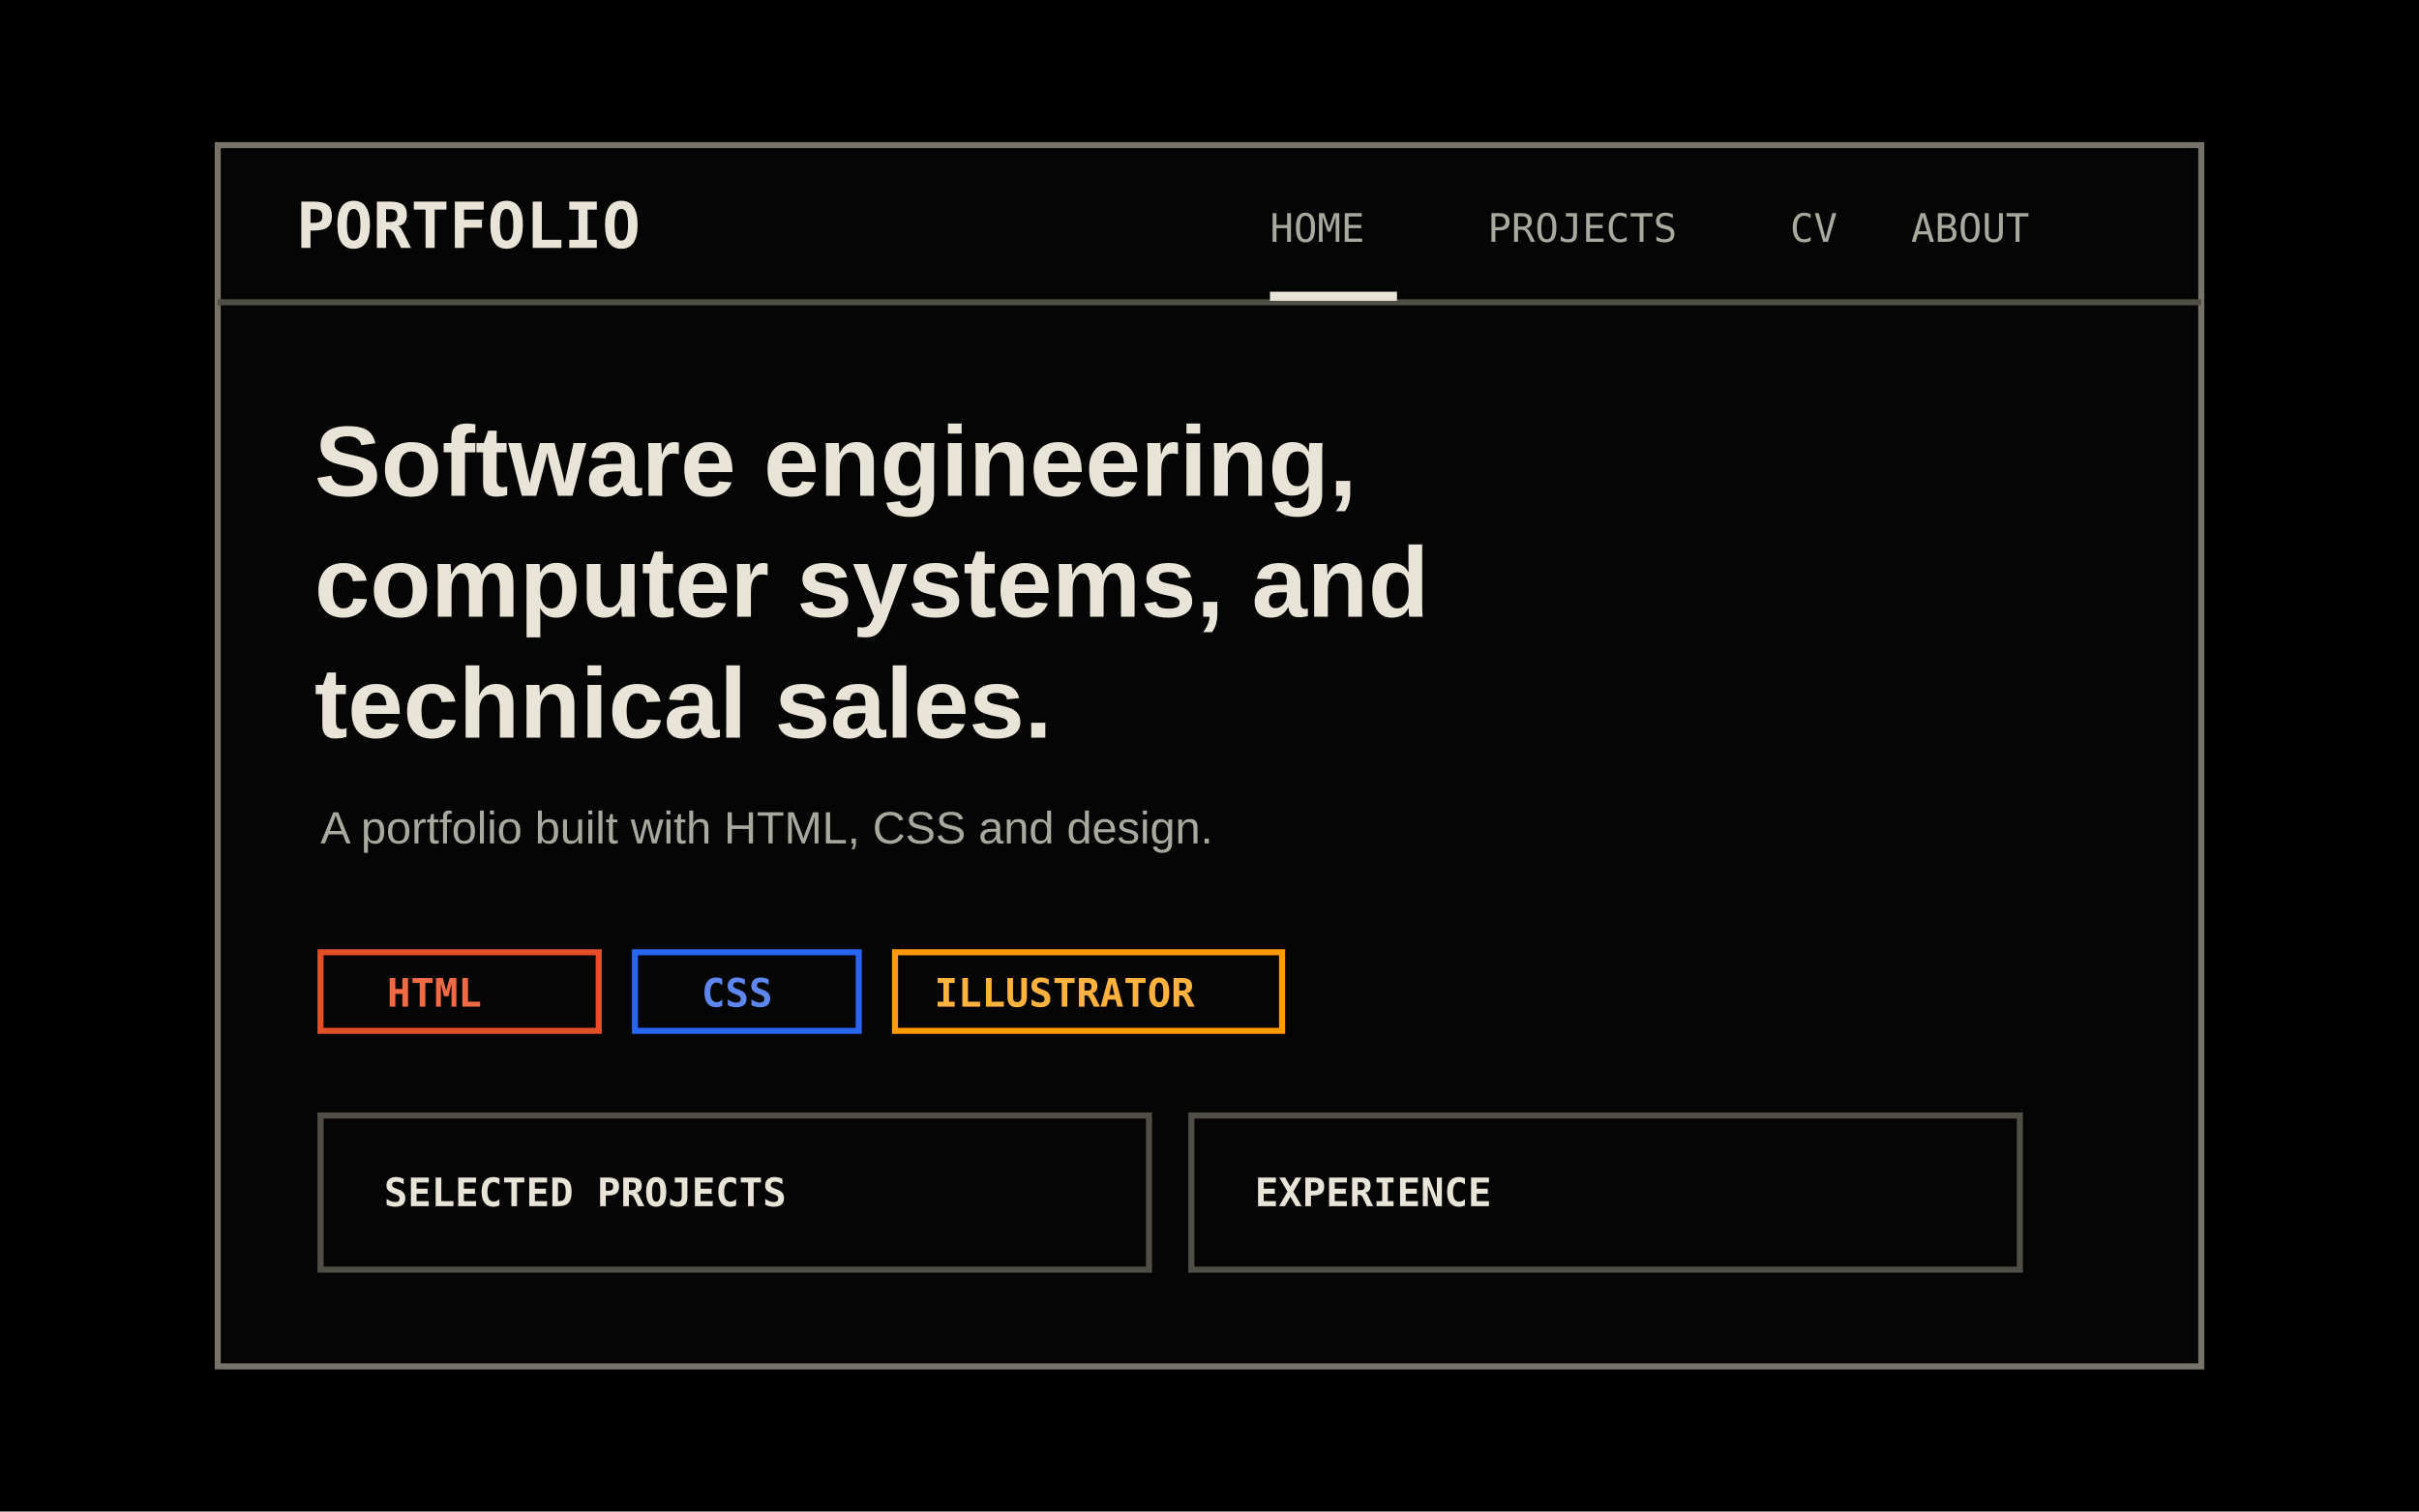
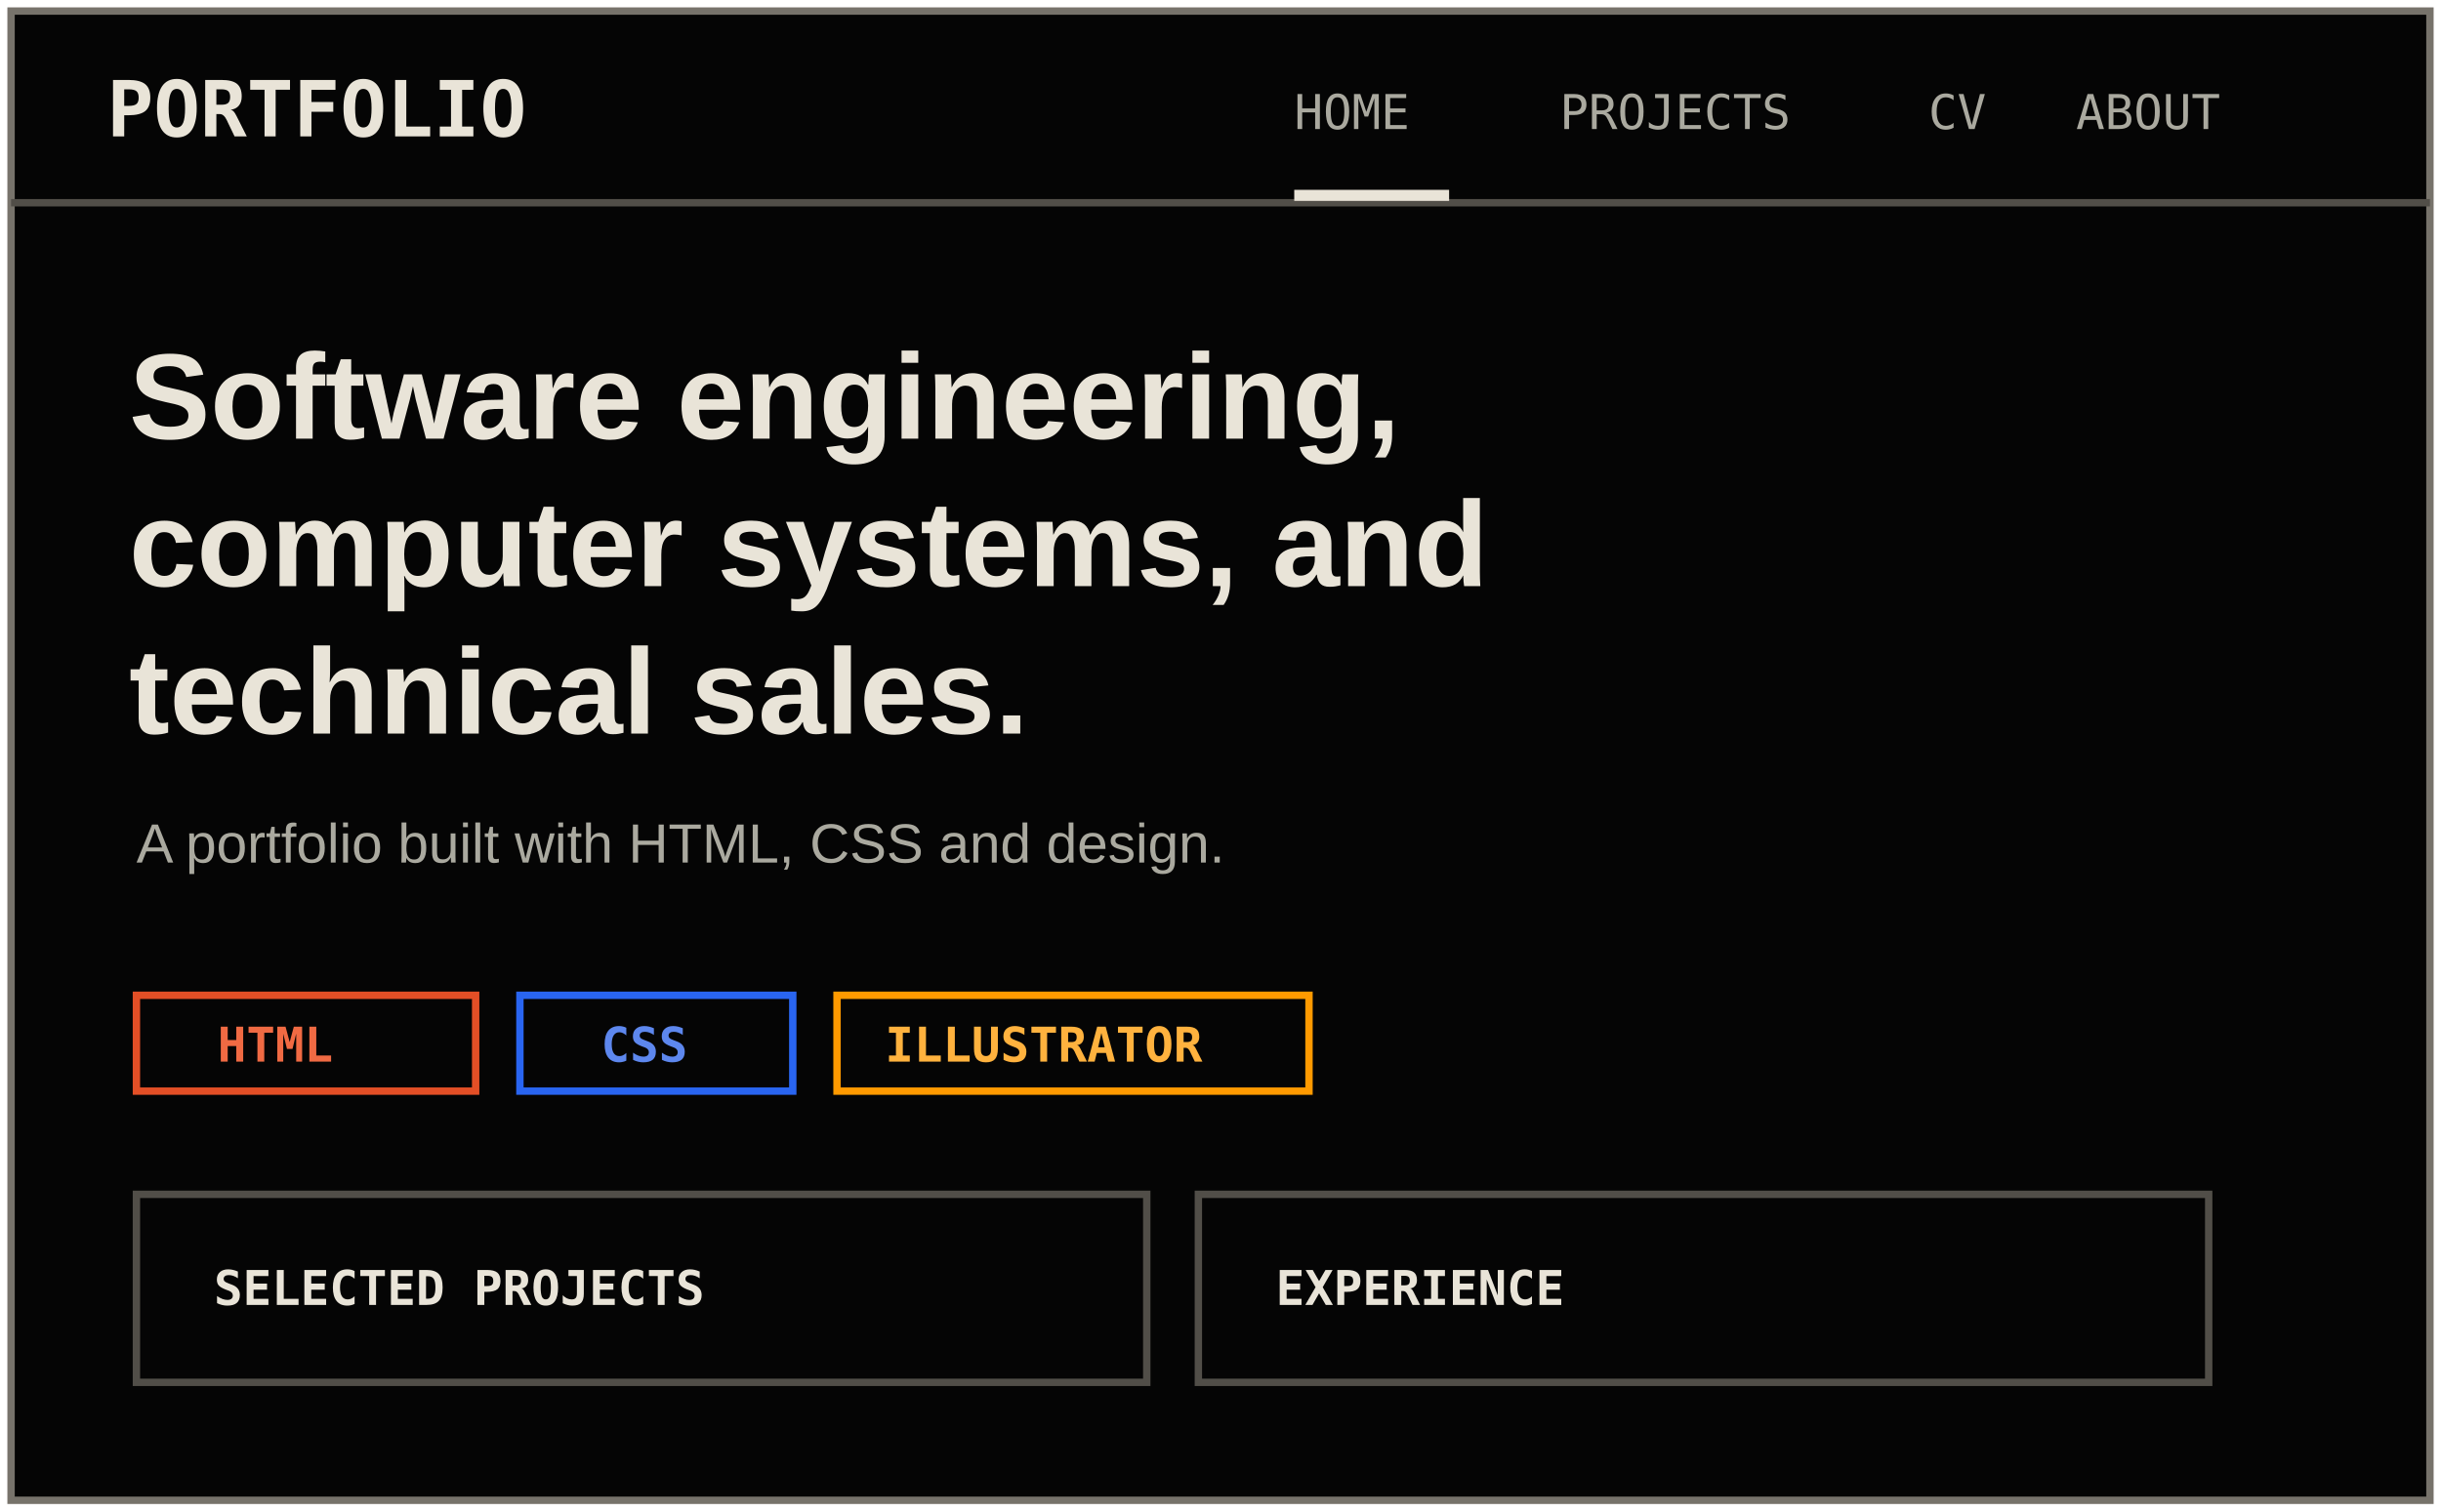
- <svg xmlns="http://www.w3.org/2000/svg" viewBox="0 0 800 500" role="img" aria-labelledby="title description">
-   <rect width="800" height="500" fill="#000000" />
+ <svg xmlns="http://www.w3.org/2000/svg" viewBox="69 45 662 410" role="img" aria-labelledby="title description">
  <rect x="72" y="48" width="656" height="404" fill="#050505" stroke="#77736b" stroke-width="2" />
  <path d="M72 100h656" stroke="#514e48" stroke-width="2" />
  <text x="98" y="82" fill="#e9e4d8" font-family="monospace" font-size="21" font-weight="bold">PORTFOLIO</text>
  <g fill="#aaa99f" font-family="monospace" font-size="13">
    <text x="420" y="80">HOME</text>
    <text x="492" y="80">PROJECTS</text>
    <text x="592" y="80">CV</text>
    <text x="632" y="80">ABOUT</text>
  </g>
  <path d="M420 98h42" stroke="#e9e4d8" stroke-width="3" />
  <g fill="#e9e4d8" font-family="Arial, sans-serif" font-size="33" font-weight="bold">
    <text x="104" y="164">Software engineering,</text>
    <text x="104" y="204">computer systems, and</text>
    <text x="104" y="244">technical sales.</text>
  </g>
  <g fill="#aaa99f" font-family="Arial, sans-serif" font-size="15">
    <text x="106" y="279">A portfolio built with HTML, CSS and design.</text>
  </g>
  <g fill="none" stroke-width="2">
    <rect x="106" y="315" width="92" height="26" stroke="#e34f26" />
    <rect x="210" y="315" width="74" height="26" stroke="#2965f1" />
    <rect x="296" y="315" width="128" height="26" stroke="#ff9a00" />
    <rect x="106" y="369" width="274" height="51" stroke="#514e48" />
    <rect x="394" y="369" width="274" height="51" stroke="#514e48" />
  </g>
  <g font-family="monospace" font-size="13" font-weight="bold">
    <text x="128" y="333" fill="#f06a43">HTML</text>
    <text x="232" y="333" fill="#5d87ee">CSS</text>
    <text x="309" y="333" fill="#ffb23e">ILLUSTRATOR</text>
    <text x="127" y="399" fill="#e9e4d8">SELECTED PROJECTS</text>
    <text x="415" y="399" fill="#e9e4d8">EXPERIENCE</text>
  </g>
</svg>
